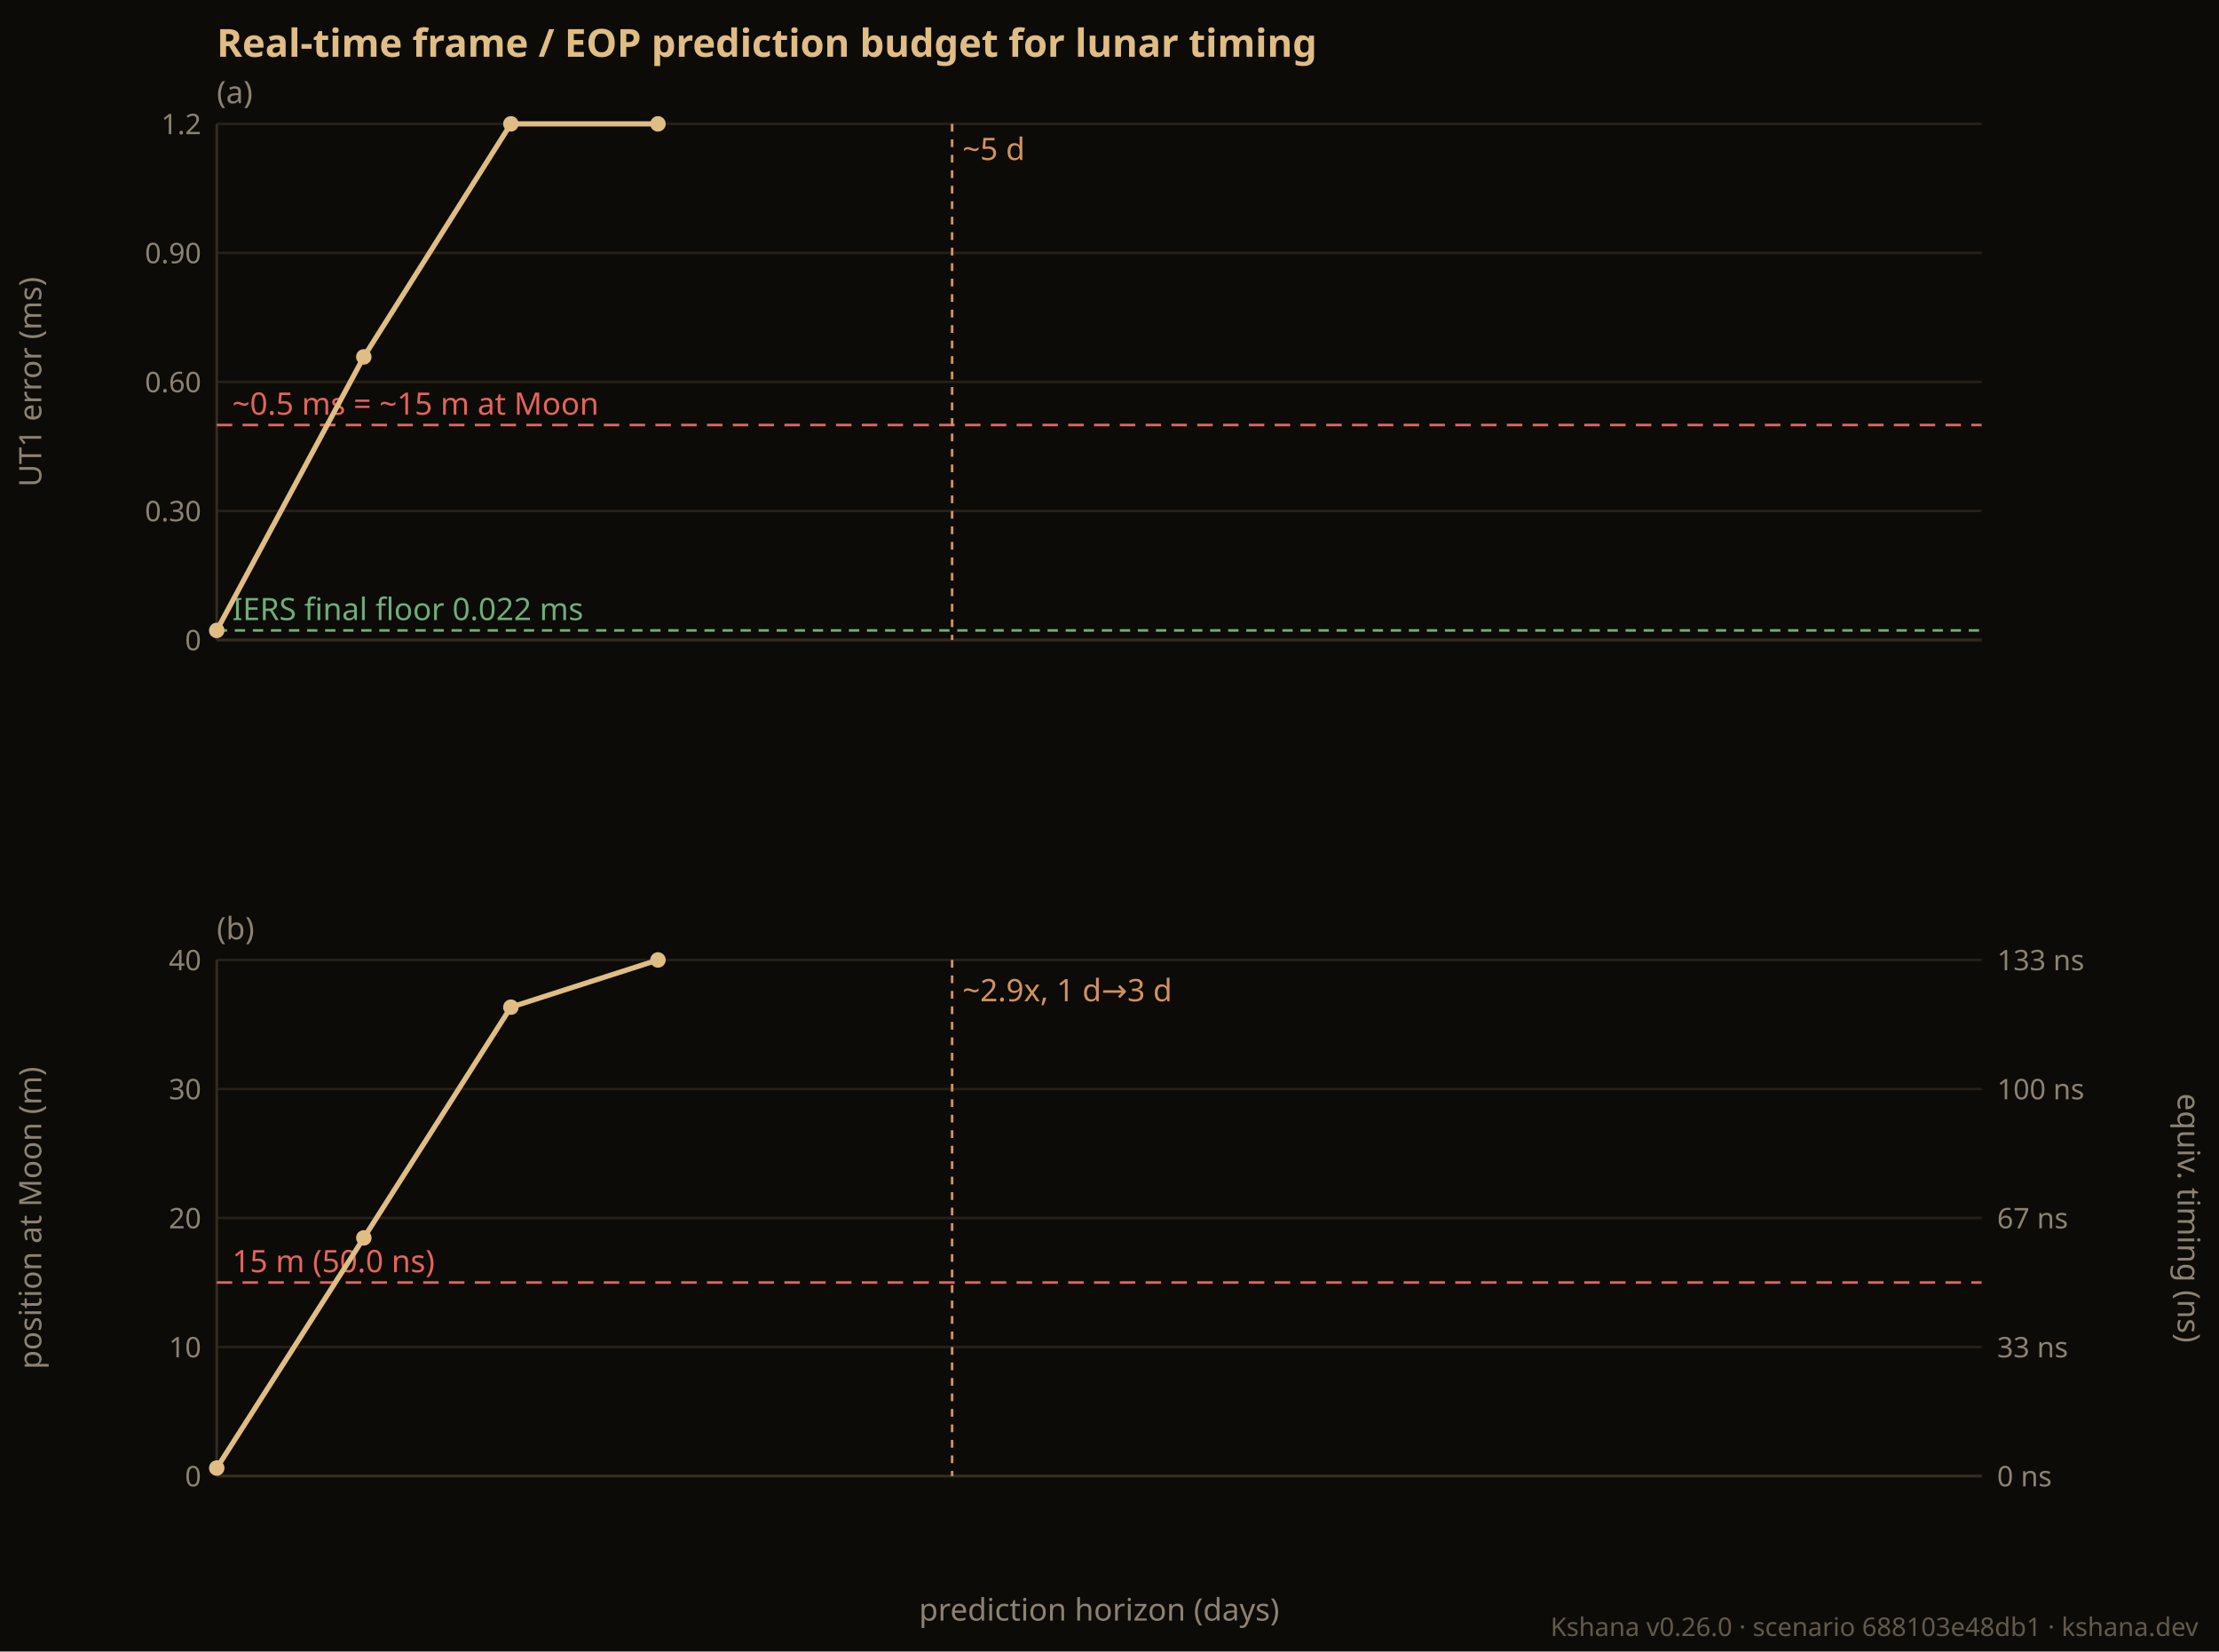
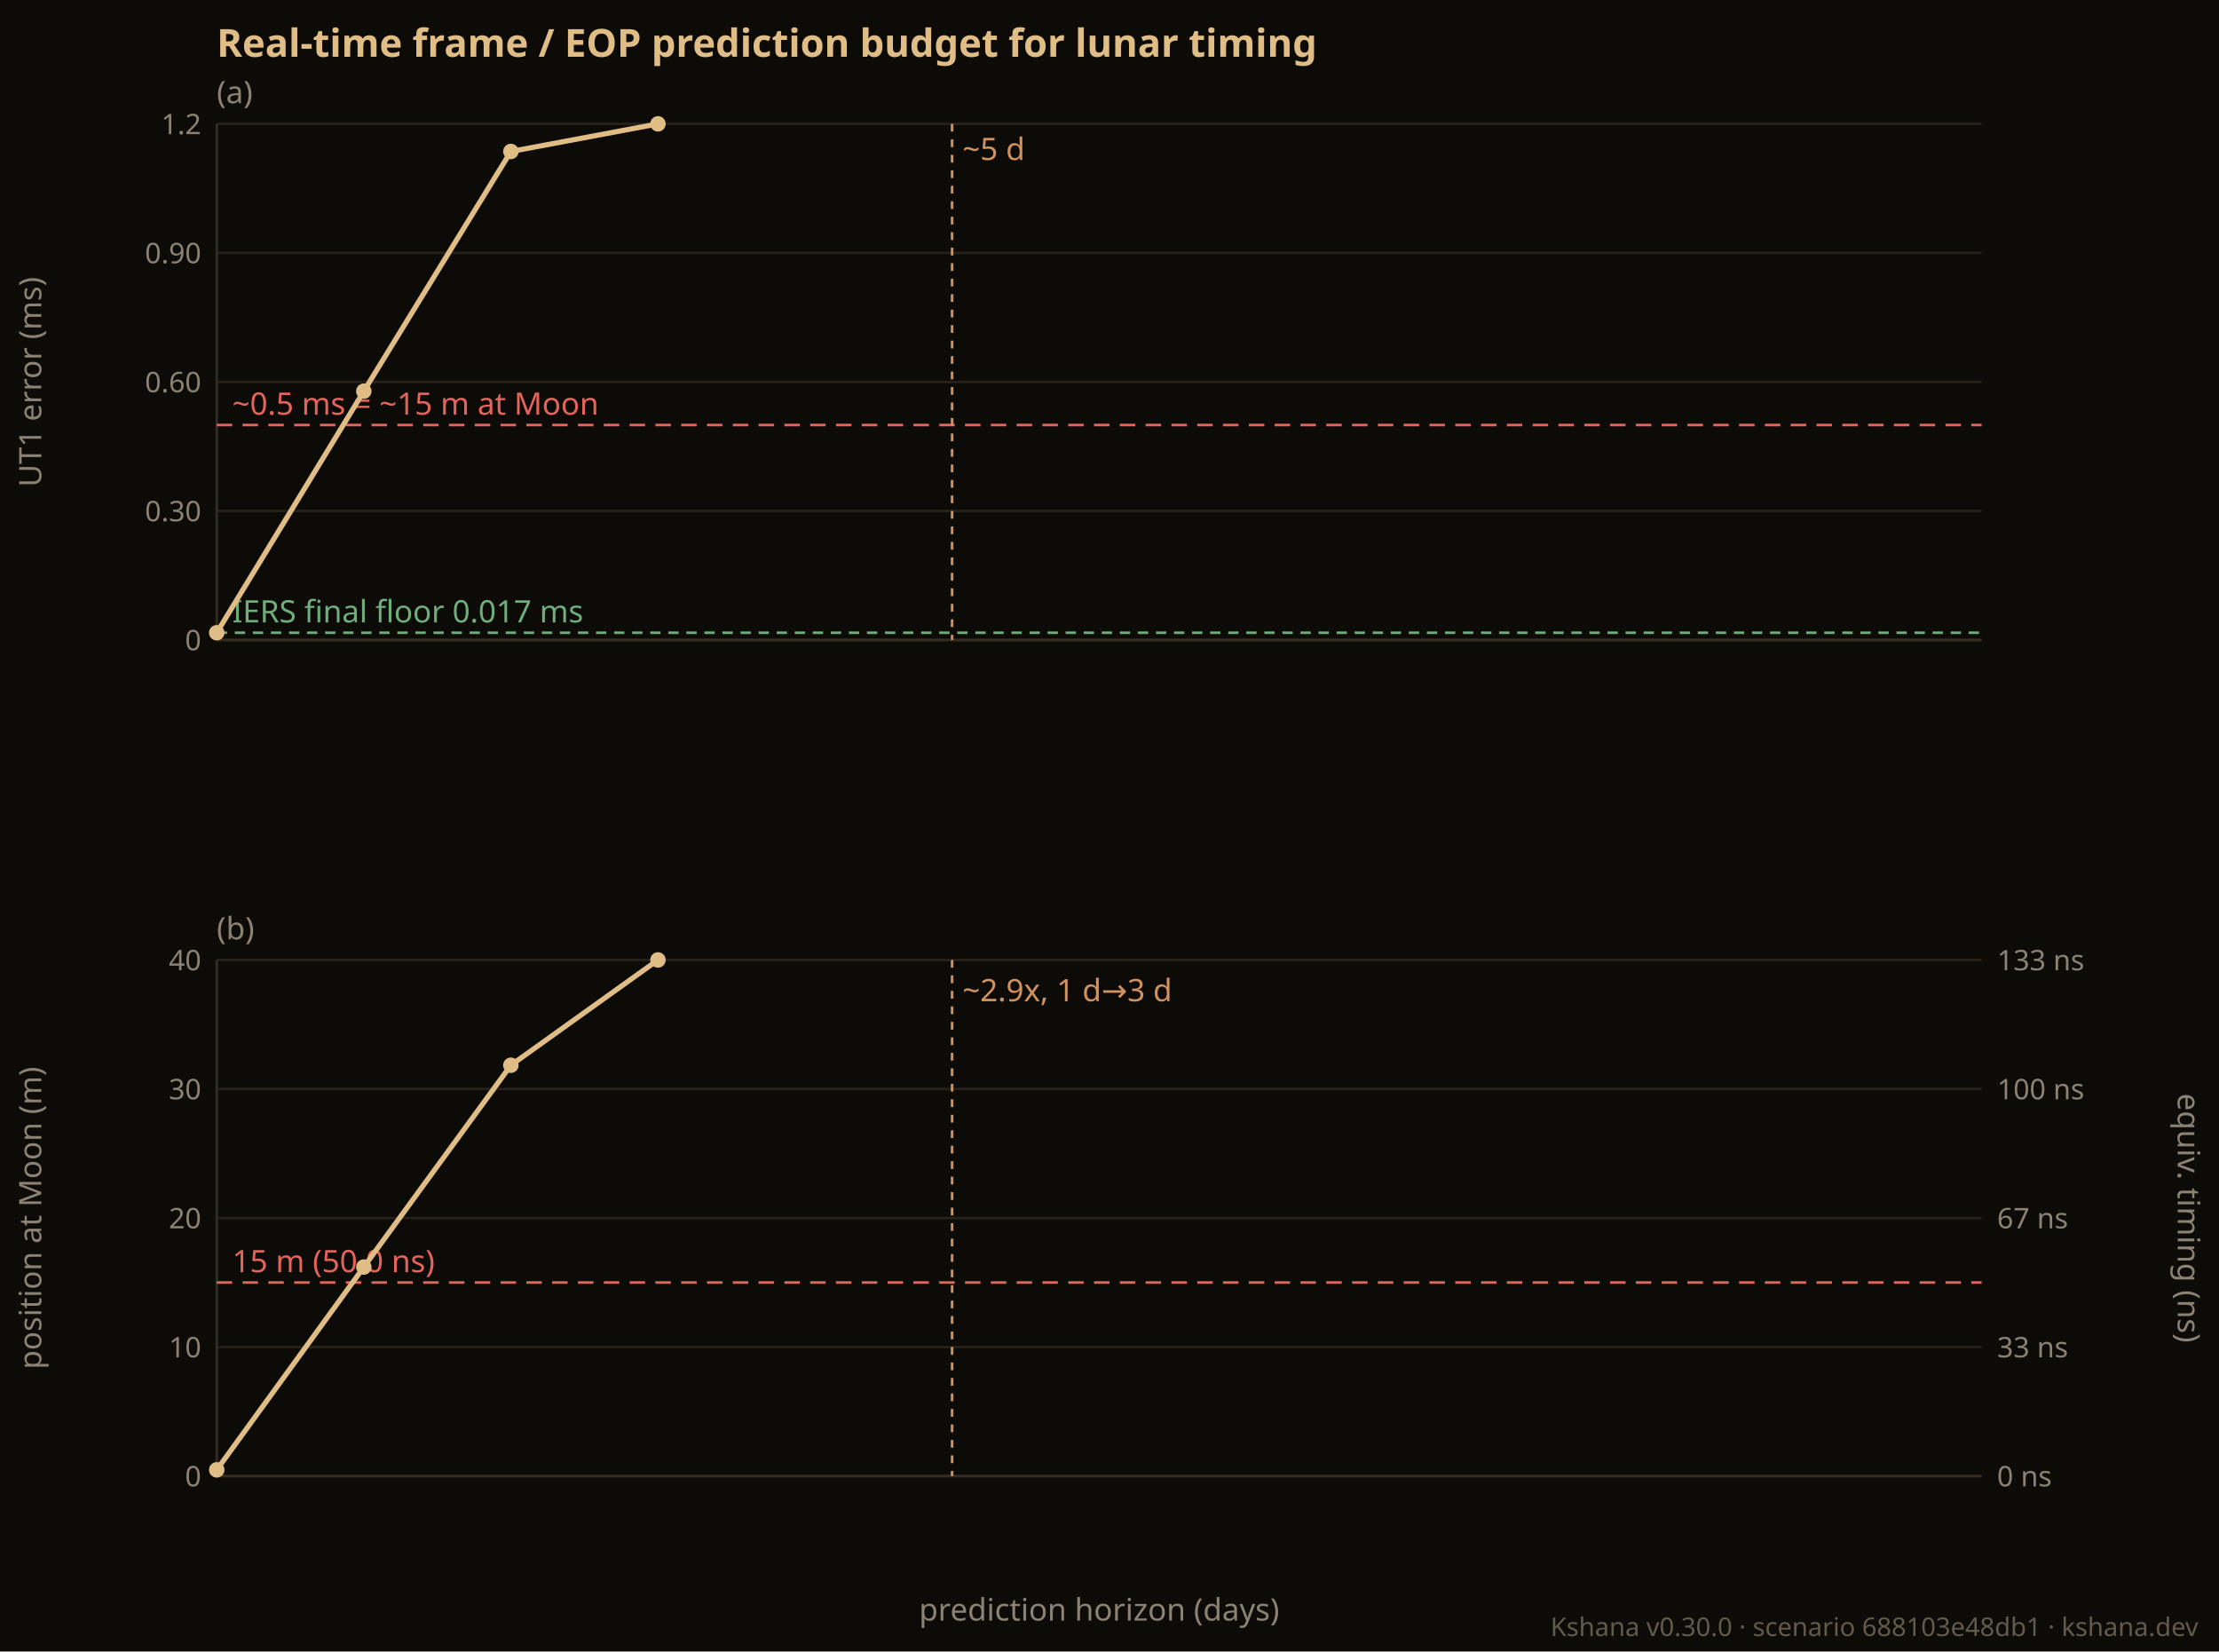
<svg xmlns="http://www.w3.org/2000/svg" width="860" height="640" font-family="sans-serif" font-size="12" fill="#bcb3a3">
  <rect width="860" height="640" fill="#0c0b08" />
  <text x="84" y="22" font-size="15" font-weight="bold" fill="#e0bd84">Real-time frame / EOP prediction budget for lunar timing</text>
  <line x1="84" y1="248.0" x2="768" y2="248.0" stroke="#262019" />
  <text x="78" y="252.0" text-anchor="end" fill="#8c8273" font-size="11">0</text>
  <line x1="84" y1="198.0" x2="768" y2="198.0" stroke="#262019" />
  <text x="78" y="202.0" text-anchor="end" fill="#8c8273" font-size="11">0.30</text>
  <line x1="84" y1="148.0" x2="768" y2="148.0" stroke="#262019" />
  <text x="78" y="152.0" text-anchor="end" fill="#8c8273" font-size="11">0.60</text>
  <line x1="84" y1="98.0" x2="768" y2="98.0" stroke="#262019" />
  <text x="78" y="102.0" text-anchor="end" fill="#8c8273" font-size="11">0.90</text>
  <line x1="84" y1="48.0" x2="768" y2="48.0" stroke="#262019" />
  <text x="78" y="52.0" text-anchor="end" fill="#8c8273" font-size="11">1.2</text>
  <text x="16" y="148.0" text-anchor="middle" fill="#8c8273" font-size="12" transform="rotate(-90 16 148.0)">UT1 error (ms)</text>
  <line x1="84" y1="48" x2="84" y2="248" stroke="#342c21" />
  <line x1="84" y1="248" x2="768" y2="248" stroke="#342c21" />
  <text x="84" y="40" fill="#8c8273">(a)</text>
-   <line x1="84" y1="244.3" x2="768" y2="244.3" stroke="#6fae7a" stroke-dasharray="4 3" />
-   <text x="90" y="240.3" fill="#6fae7a">IERS final floor 0.022 ms</text>
+   <line x1="84" y1="245.2" x2="768" y2="245.2" stroke="#6fae7a" stroke-dasharray="4 3" />
+   <text x="90" y="241.2" fill="#6fae7a">IERS final floor 0.017 ms</text>
  <line x1="84" y1="164.7" x2="768" y2="164.7" stroke="#e5645a" stroke-dasharray="6 4" />
  <text x="90" y="160.7" fill="#e5645a">~0.5 ms = ~15 m at Moon</text>
  <line x1="369.0" y1="48" x2="369.0" y2="248" stroke="#d2925e" stroke-dasharray="3 3" />
  <text x="373.0" y="62" fill="#d2925e">~5 d</text>
-   <polyline fill="none" stroke="#e0bd84" stroke-width="2" points="84.0,244.3 141.0,138.3 198.0,48.0 255.0,48.0" />
-   <circle cx="84.0" cy="244.3" r="3" fill="#e0bd84" />
-   <circle cx="141.0" cy="138.3" r="3" fill="#e0bd84" />
-   <circle cx="198.0" cy="48.0" r="3" fill="#e0bd84" />
+   <polyline fill="none" stroke="#e0bd84" stroke-width="2" points="84.0,245.2 141.0,151.6 198.0,58.7 255.0,48.0" />
+   <circle cx="84.0" cy="245.2" r="3" fill="#e0bd84" />
+   <circle cx="141.0" cy="151.6" r="3" fill="#e0bd84" />
+   <circle cx="198.0" cy="58.7" r="3" fill="#e0bd84" />
  <circle cx="255.0" cy="48.0" r="3" fill="#e0bd84" />
  <line x1="84" y1="572.0" x2="768" y2="572.0" stroke="#262019" />
  <text x="78" y="576.0" text-anchor="end" fill="#8c8273" font-size="11">0</text>
  <line x1="84" y1="522.0" x2="768" y2="522.0" stroke="#262019" />
  <text x="78" y="526.0" text-anchor="end" fill="#8c8273" font-size="11">10</text>
  <line x1="84" y1="472.0" x2="768" y2="472.0" stroke="#262019" />
  <text x="78" y="476.0" text-anchor="end" fill="#8c8273" font-size="11">20</text>
  <line x1="84" y1="422.0" x2="768" y2="422.0" stroke="#262019" />
  <text x="78" y="426.0" text-anchor="end" fill="#8c8273" font-size="11">30</text>
  <line x1="84" y1="372.0" x2="768" y2="372.0" stroke="#262019" />
  <text x="78" y="376.0" text-anchor="end" fill="#8c8273" font-size="11">40</text>
  <text x="16" y="472.0" text-anchor="middle" fill="#8c8273" font-size="12" transform="rotate(-90 16 472.0)">position at Moon (m)</text>
  <line x1="84" y1="372" x2="84" y2="572" stroke="#342c21" />
  <line x1="84" y1="572" x2="768" y2="572" stroke="#342c21" />
  <text x="84" y="364" fill="#8c8273">(b)</text>
  <text x="774" y="576.0" text-anchor="start" fill="#8c8273" font-size="11">0 ns</text>
  <text x="774" y="526.0" text-anchor="start" fill="#8c8273" font-size="11">33 ns</text>
  <text x="774" y="476.0" text-anchor="start" fill="#8c8273" font-size="11">67 ns</text>
  <text x="774" y="426.0" text-anchor="start" fill="#8c8273" font-size="11">100 ns</text>
  <text x="774" y="376.0" text-anchor="start" fill="#8c8273" font-size="11">133 ns</text>
  <text x="844" y="472.0" text-anchor="middle" fill="#8c8273" font-size="12" transform="rotate(90 844 472.0)">equiv. timing (ns)</text>
  <line x1="84" y1="497.0" x2="768" y2="497.0" stroke="#e5645a" stroke-dasharray="6 4" />
  <text x="90" y="493.0" fill="#e5645a">15 m (50.0 ns)</text>
  <line x1="369.0" y1="372" x2="369.0" y2="572" stroke="#d2925e" stroke-dasharray="3 3" />
-   <polyline fill="none" stroke="#e0bd84" stroke-width="2" points="84.0,568.9 141.0,479.7 198.0,390.3 255.0,372.0" />
-   <circle cx="84.0" cy="568.9" r="3" fill="#e0bd84" />
-   <circle cx="141.0" cy="479.7" r="3" fill="#e0bd84" />
-   <circle cx="198.0" cy="390.3" r="3" fill="#e0bd84" />
+   <polyline fill="none" stroke="#e0bd84" stroke-width="2" points="84.0,569.6 141.0,491.0 198.0,412.8 255.0,372.0" />
+   <circle cx="84.0" cy="569.6" r="3" fill="#e0bd84" />
+   <circle cx="141.0" cy="491.0" r="3" fill="#e0bd84" />
+   <circle cx="198.0" cy="412.8" r="3" fill="#e0bd84" />
  <circle cx="255.0" cy="372.0" r="3" fill="#e0bd84" />
  <text x="373.0" y="388" fill="#d2925e">~2.9x, 1 d→3 d</text>
  <text x="426" y="628" text-anchor="middle" fill="#8c8273">prediction horizon (days)</text>
-   <text x="852" y="634" text-anchor="end" fill="#62594b" font-size="10" font-family="sans-serif">Kshana v0.26.0 · scenario 688103e48db1 · kshana.dev</text>
+   <text x="852" y="634" text-anchor="end" fill="#62594b" font-size="10" font-family="sans-serif">Kshana v0.30.0 · scenario 688103e48db1 · kshana.dev</text>
</svg>
